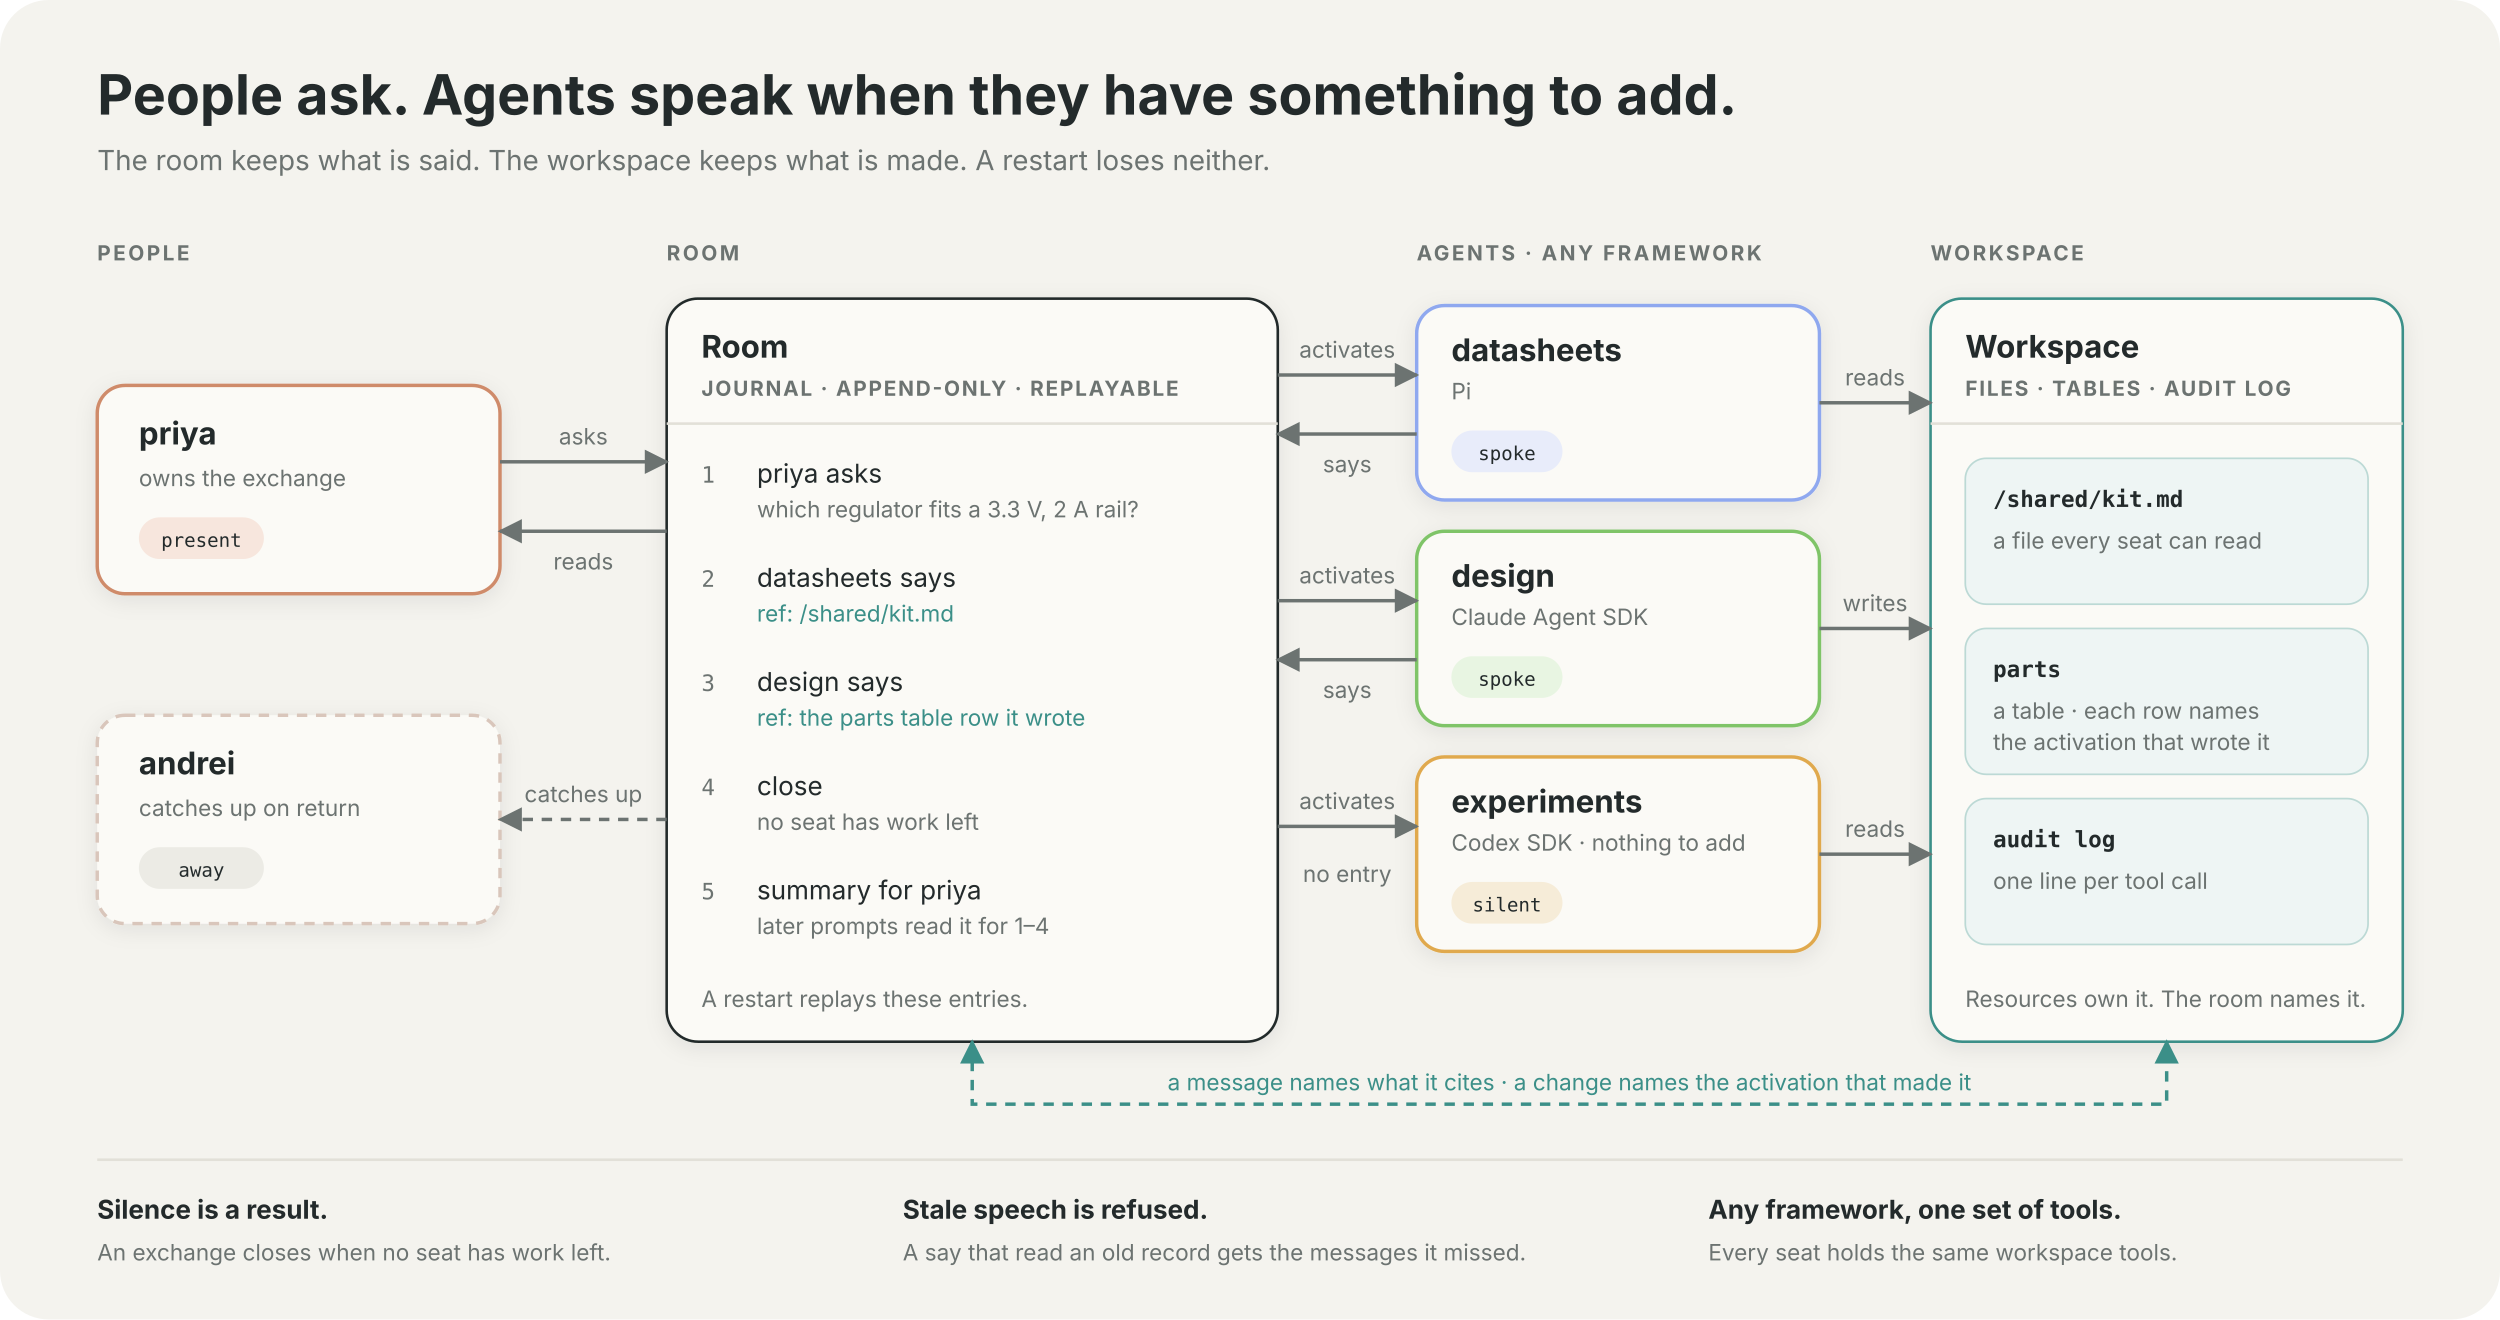
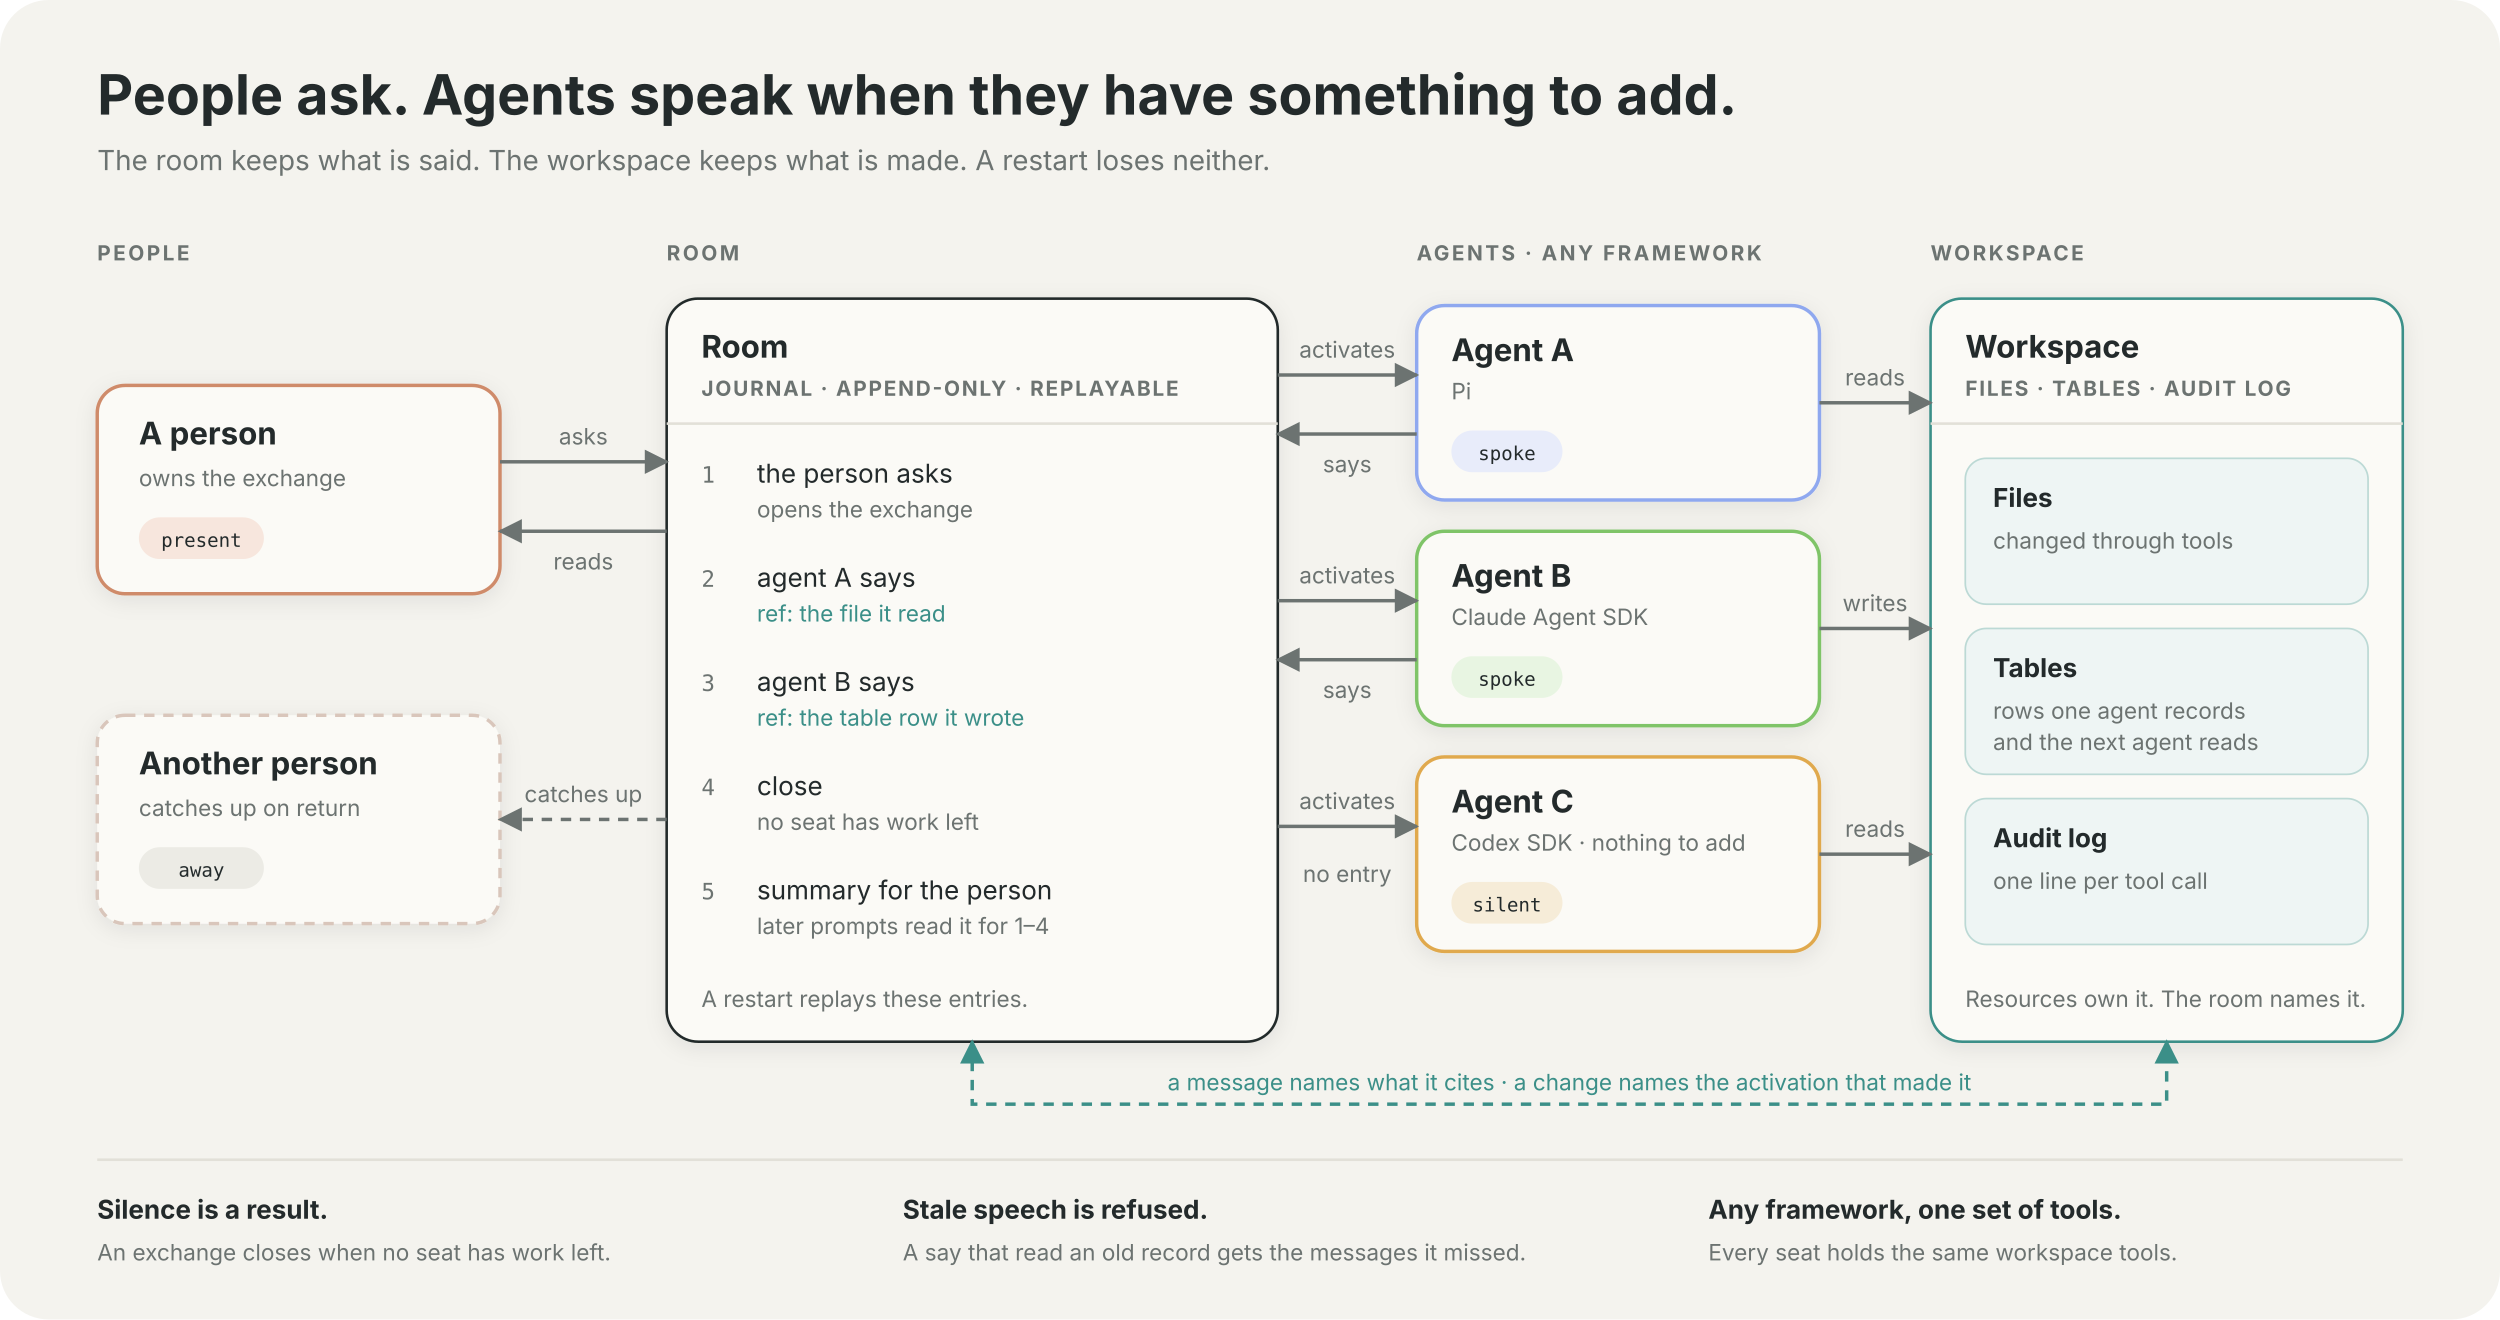
<svg xmlns="http://www.w3.org/2000/svg" width="1440" height="760" viewBox="0 0 1440 760" role="img" aria-labelledby="title desc">
  <defs>
    <marker id="arrow" viewBox="0 0 10 10" refX="9" refY="5" markerWidth="7" markerHeight="7" orient="auto-start-reverse">
      <path d="M0 0 10 5 0 10Z" fill="#6c7371" />
    </marker>
    <marker id="arrow-teal" viewBox="0 0 10 10" refX="9" refY="5" markerWidth="7" markerHeight="7" orient="auto-start-reverse">
      <path d="M0 0 10 5 0 10Z" fill="#3b8f88" />
    </marker>
    <filter id="shadow" x="-10%" y="-10%" width="120%" height="130%">
      <feDropShadow dx="0" dy="3" stdDeviation="6" flood-color="#232a2b" flood-opacity="0.08" />
    </filter>
    <style>
      .sans { font-family: Inter, "IBM Plex Sans", system-ui, sans-serif; }
      .mono { font-family: "IBM Plex Mono", ui-monospace, monospace; }
      .ink { fill: #232a2b; }
      .dim { fill: #6c7371; }
      .teal { fill: #3b8f88; }
      .small { font-size: 13px; }
      .body { font-size: 15px; }
      .label { font-size: 12px; font-weight: 700; letter-spacing: 1.4px; }
      .title { font-size: 18px; font-weight: 700; }
      .flow { fill: none; stroke: #6c7371; stroke-width: 2; }
      .flow-dash { fill: none; stroke: #6c7371; stroke-width: 2; stroke-dasharray: 6 5; }
      .flow-teal { fill: none; stroke: #3b8f88; stroke-width: 2; stroke-dasharray: 6 5; }
    </style>
  </defs>
  <rect width="1440" height="760" rx="28" fill="#f4f3ee" />
  <text x="56" y="66" class="sans ink" font-size="32" font-weight="700">People ask. Agents speak when they have something to add.</text>
  <text x="56" y="98" class="sans dim" font-size="16">The room keeps what is said. The workspace keeps what is made. A restart loses neither.</text>
  <text x="56" y="150" class="sans dim label">PEOPLE</text>
  <text x="384" y="150" class="sans dim label">ROOM</text>
  <text x="816" y="150" class="sans dim label">AGENTS · ANY FRAMEWORK</text>
  <text x="1112" y="150" class="sans dim label">WORKSPACE</text>
  <g filter="url(#shadow)">
    <rect x="56" y="222" width="232" height="120" rx="16" fill="#fbfaf6" stroke="#cf8b6b" stroke-width="2" />
    <rect x="56" y="412" width="232" height="120" rx="16" fill="#fbfaf6" stroke="#d9c6bb" stroke-width="2" stroke-dasharray="6 5" />
  </g>
-   <text x="80" y="256" class="sans ink title">priya</text>
+   <text x="80" y="256" class="sans ink title">A person</text>
  <text x="80" y="280" class="sans dim small">owns the exchange</text>
  <rect x="80" y="298" width="72" height="24" rx="12" fill="#f7e6dd" />
  <text x="116" y="315" text-anchor="middle" class="mono ink" font-size="11">present</text>
-   <text x="80" y="446" class="sans ink title">andrei</text>
+   <text x="80" y="446" class="sans ink title">Another person</text>
  <text x="80" y="470" class="sans dim small">catches up on return</text>
  <rect x="80" y="488" width="72" height="24" rx="12" fill="#ecebe5" />
  <text x="116" y="505" text-anchor="middle" class="mono ink" font-size="11">away</text>
  <g filter="url(#shadow)">
    <rect x="384" y="172" width="352" height="428" rx="18" fill="#fbfaf6" stroke="#232a2b" stroke-width="1.5" />
  </g>
  <text x="404" y="206" class="sans ink title">Room</text>
  <text x="404" y="228" class="sans dim label" style="letter-spacing:1px">JOURNAL · APPEND-ONLY · REPLAYABLE</text>
  <line x1="384" y1="244" x2="736" y2="244" stroke="#e2e0d8" stroke-width="1.5" />
  <g class="sans">
    <text x="404" y="278" class="mono dim" font-size="13">1</text>
-     <text x="436" y="278" class="ink body">priya asks</text>
-     <text x="436" y="298" class="dim small">which regulator fits a 3.3 V, 2 A rail?</text>
+     <text x="436" y="278" class="ink body">the person asks</text>
+     <text x="436" y="298" class="dim small">opens the exchange</text>
    <text x="404" y="338" class="mono dim" font-size="13">2</text>
-     <text x="436" y="338" class="ink body">datasheets says</text>
-     <text x="436" y="358" class="teal small">ref: /shared/kit.md</text>
+     <text x="436" y="338" class="ink body">agent A says</text>
+     <text x="436" y="358" class="teal small">ref: the file it read</text>
    <text x="404" y="398" class="mono dim" font-size="13">3</text>
-     <text x="436" y="398" class="ink body">design says</text>
-     <text x="436" y="418" class="teal small">ref: the parts table row it wrote</text>
+     <text x="436" y="398" class="ink body">agent B says</text>
+     <text x="436" y="418" class="teal small">ref: the table row it wrote</text>
    <text x="404" y="458" class="mono dim" font-size="13">4</text>
    <text x="436" y="458" class="ink body">close</text>
    <text x="436" y="478" class="dim small">no seat has work left</text>
    <text x="404" y="518" class="mono dim" font-size="13">5</text>
-     <text x="436" y="518" class="ink body">summary for priya</text>
+     <text x="436" y="518" class="ink body">summary for the person</text>
    <text x="436" y="538" class="dim small">later prompts read it for 1–4</text>
  </g>
  <text x="404" y="580" class="sans dim small">A restart replays these entries.</text>
  <g filter="url(#shadow)">
    <rect x="816" y="176" width="232" height="112" rx="16" fill="#fbfaf6" stroke="#8fa8ef" stroke-width="2" />
    <rect x="816" y="306" width="232" height="112" rx="16" fill="#fbfaf6" stroke="#7fc468" stroke-width="2" />
    <rect x="816" y="436" width="232" height="112" rx="16" fill="#fbfaf6" stroke="#e0a94e" stroke-width="2" />
  </g>
-   <text x="836" y="208" class="sans ink title">datasheets</text>
+   <text x="836" y="208" class="sans ink title">Agent A</text>
  <text x="836" y="230" class="sans dim small">Pi</text>
  <rect x="836" y="248" width="64" height="24" rx="12" fill="#e8ecfa" />
  <text x="868" y="265" text-anchor="middle" class="mono ink" font-size="11">spoke</text>
-   <text x="836" y="338" class="sans ink title">design</text>
+   <text x="836" y="338" class="sans ink title">Agent B</text>
  <text x="836" y="360" class="sans dim small">Claude Agent SDK</text>
  <rect x="836" y="378" width="64" height="24" rx="12" fill="#e8f5e2" />
  <text x="868" y="395" text-anchor="middle" class="mono ink" font-size="11">spoke</text>
-   <text x="836" y="468" class="sans ink title">experiments</text>
+   <text x="836" y="468" class="sans ink title">Agent C</text>
  <text x="836" y="490" class="sans dim small">Codex SDK · nothing to add</text>
  <rect x="836" y="508" width="64" height="24" rx="12" fill="#f6ecd8" />
  <text x="868" y="525" text-anchor="middle" class="mono ink" font-size="11">silent</text>
  <g filter="url(#shadow)">
    <rect x="1112" y="172" width="272" height="428" rx="18" fill="#fbfaf6" stroke="#3b8f88" stroke-width="1.5" />
  </g>
  <text x="1132" y="206" class="sans ink title">Workspace</text>
  <text x="1132" y="228" class="sans dim label" style="letter-spacing:1px">FILES · TABLES · AUDIT LOG</text>
  <line x1="1112" y1="244" x2="1384" y2="244" stroke="#e2e0d8" stroke-width="1.5" />
  <rect x="1132" y="264" width="232" height="84" rx="12" fill="#eef5f4" stroke="#bcd9d5" stroke-width="1" />
-   <text x="1148" y="292" class="mono ink" font-size="13" font-weight="700">/shared/kit.md</text>
-   <text x="1148" y="316" class="sans dim small">a file every seat can read</text>
+   <text x="1148" y="292" class="sans ink body" font-weight="700">Files</text>
+   <text x="1148" y="316" class="sans dim small">changed through tools</text>
  <rect x="1132" y="362" width="232" height="84" rx="12" fill="#eef5f4" stroke="#bcd9d5" stroke-width="1" />
-   <text x="1148" y="390" class="mono ink" font-size="13" font-weight="700">parts</text>
-   <text x="1148" y="414" class="sans dim small">a table · each row names</text>
-   <text x="1148" y="432" class="sans dim small">the activation that wrote it</text>
+   <text x="1148" y="390" class="sans ink body" font-weight="700">Tables</text>
+   <text x="1148" y="414" class="sans dim small">rows one agent records</text>
+   <text x="1148" y="432" class="sans dim small">and the next agent reads</text>
  <rect x="1132" y="460" width="232" height="84" rx="12" fill="#eef5f4" stroke="#bcd9d5" stroke-width="1" />
-   <text x="1148" y="488" class="mono ink" font-size="13" font-weight="700">audit log</text>
+   <text x="1148" y="488" class="sans ink body" font-weight="700">Audit log</text>
  <text x="1148" y="512" class="sans dim small">one line per tool call</text>
  <text x="1132" y="580" class="sans dim small">Resources own it. The room names it.</text>
  <path d="M288 266 H384" class="flow" marker-end="url(#arrow)" />
  <text x="336" y="256" text-anchor="middle" class="sans dim small">asks</text>
  <path d="M384 306 H288" class="flow" marker-end="url(#arrow)" />
  <text x="336" y="328" text-anchor="middle" class="sans dim small">reads</text>
  <path d="M384 472 H288" class="flow-dash" marker-end="url(#arrow)" />
  <text x="336" y="462" text-anchor="middle" class="sans dim small">catches up</text>
  <path d="M736 216 H816" class="flow" marker-end="url(#arrow)" />
  <text x="776" y="206" text-anchor="middle" class="sans dim small">activates</text>
  <path d="M816 250 H736" class="flow" marker-end="url(#arrow)" />
  <text x="776" y="272" text-anchor="middle" class="sans dim small">says</text>
  <path d="M736 346 H816" class="flow" marker-end="url(#arrow)" />
  <text x="776" y="336" text-anchor="middle" class="sans dim small">activates</text>
  <path d="M816 380 H736" class="flow" marker-end="url(#arrow)" />
  <text x="776" y="402" text-anchor="middle" class="sans dim small">says</text>
  <path d="M736 476 H816" class="flow" marker-end="url(#arrow)" />
  <text x="776" y="466" text-anchor="middle" class="sans dim small">activates</text>
  <text x="776" y="508" text-anchor="middle" class="sans dim small">no entry</text>
  <path d="M1048 232 H1112" class="flow" marker-end="url(#arrow)" />
  <text x="1080" y="222" text-anchor="middle" class="sans dim small">reads</text>
  <path d="M1048 362 H1112" class="flow" marker-end="url(#arrow)" />
  <text x="1080" y="352" text-anchor="middle" class="sans dim small">writes</text>
  <path d="M1048 492 H1112" class="flow" marker-end="url(#arrow)" />
  <text x="1080" y="482" text-anchor="middle" class="sans dim small">reads</text>
  <path d="M560 600 V636 H1248 V600" class="flow-teal" marker-start="url(#arrow-teal)" marker-end="url(#arrow-teal)" />
  <text x="904" y="628" text-anchor="middle" class="sans teal small">a message names what it cites · a change names the activation that made it</text>
  <line x1="56" y1="668" x2="1384" y2="668" stroke="#e2e0d8" stroke-width="1.5" />
  <text x="56" y="702" class="sans ink body" font-weight="700">Silence is a result.</text>
  <text x="56" y="726" class="sans dim small">An exchange closes when no seat has work left.</text>
  <text x="520" y="702" class="sans ink body" font-weight="700">Stale speech is refused.</text>
  <text x="520" y="726" class="sans dim small">A say that read an old record gets the messages it missed.</text>
  <text x="984" y="702" class="sans ink body" font-weight="700">Any framework, one set of tools.</text>
  <text x="984" y="726" class="sans dim small">Every seat holds the same workspace tools.</text>
</svg>
